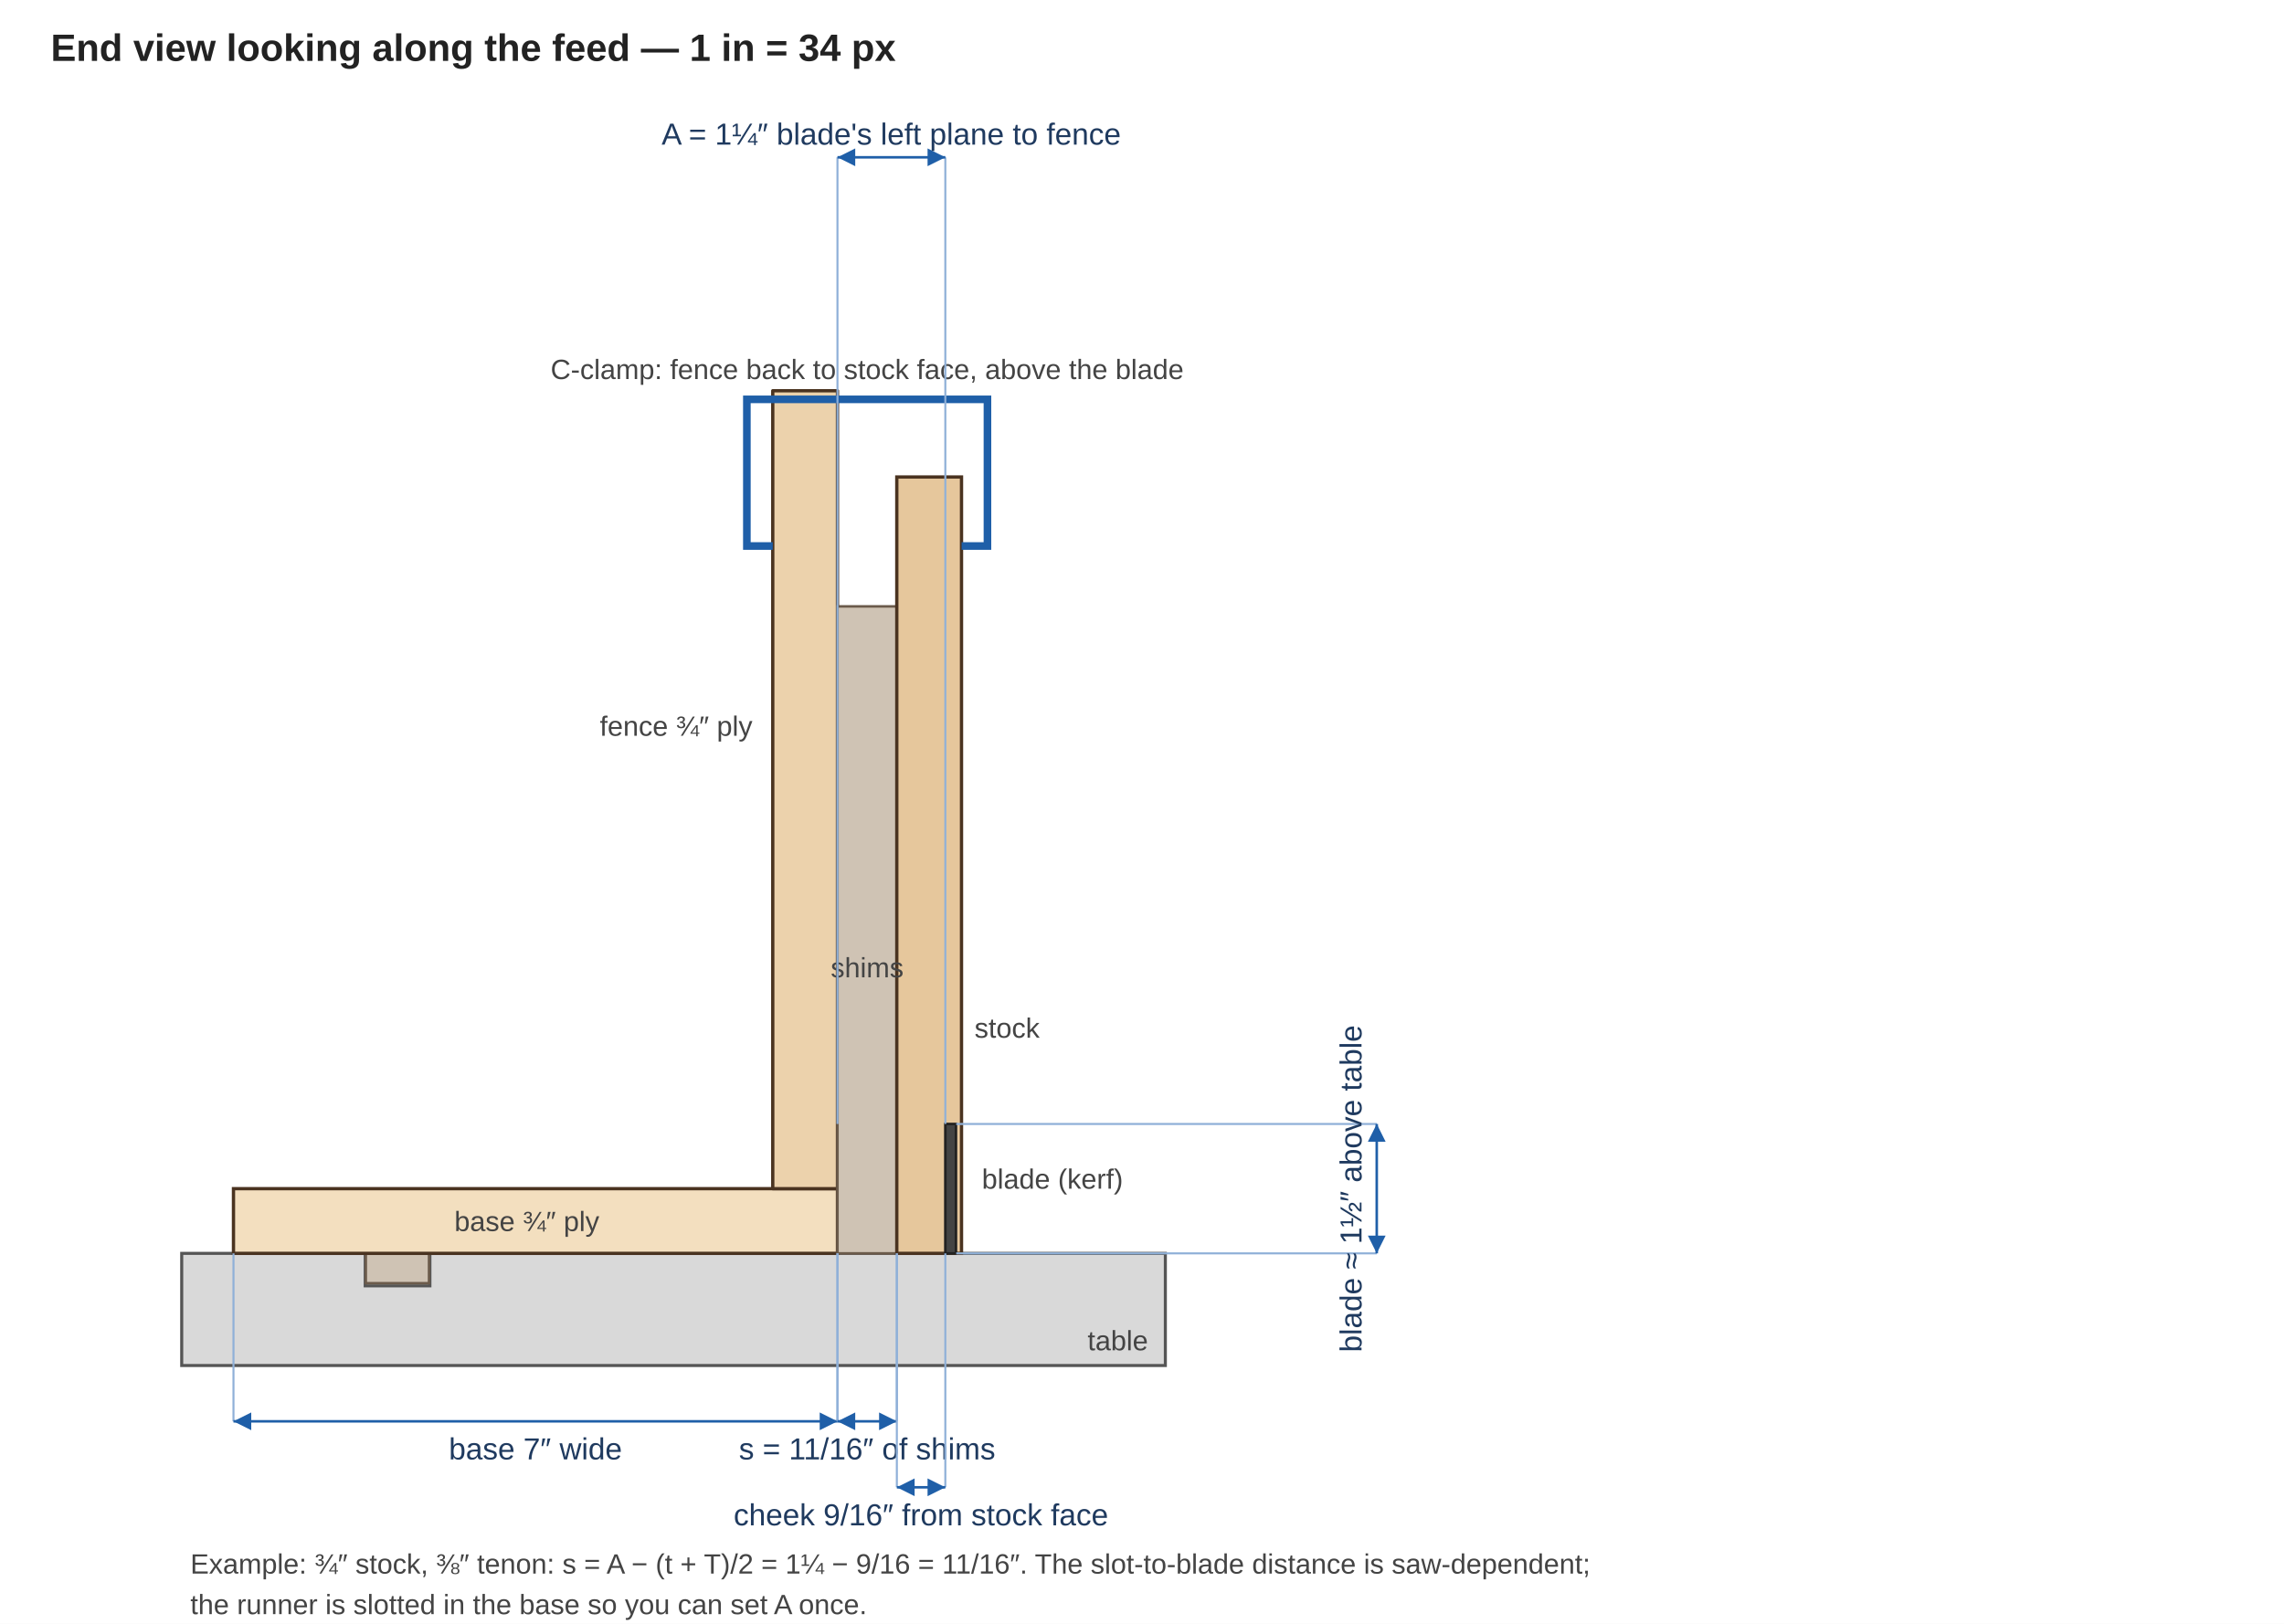
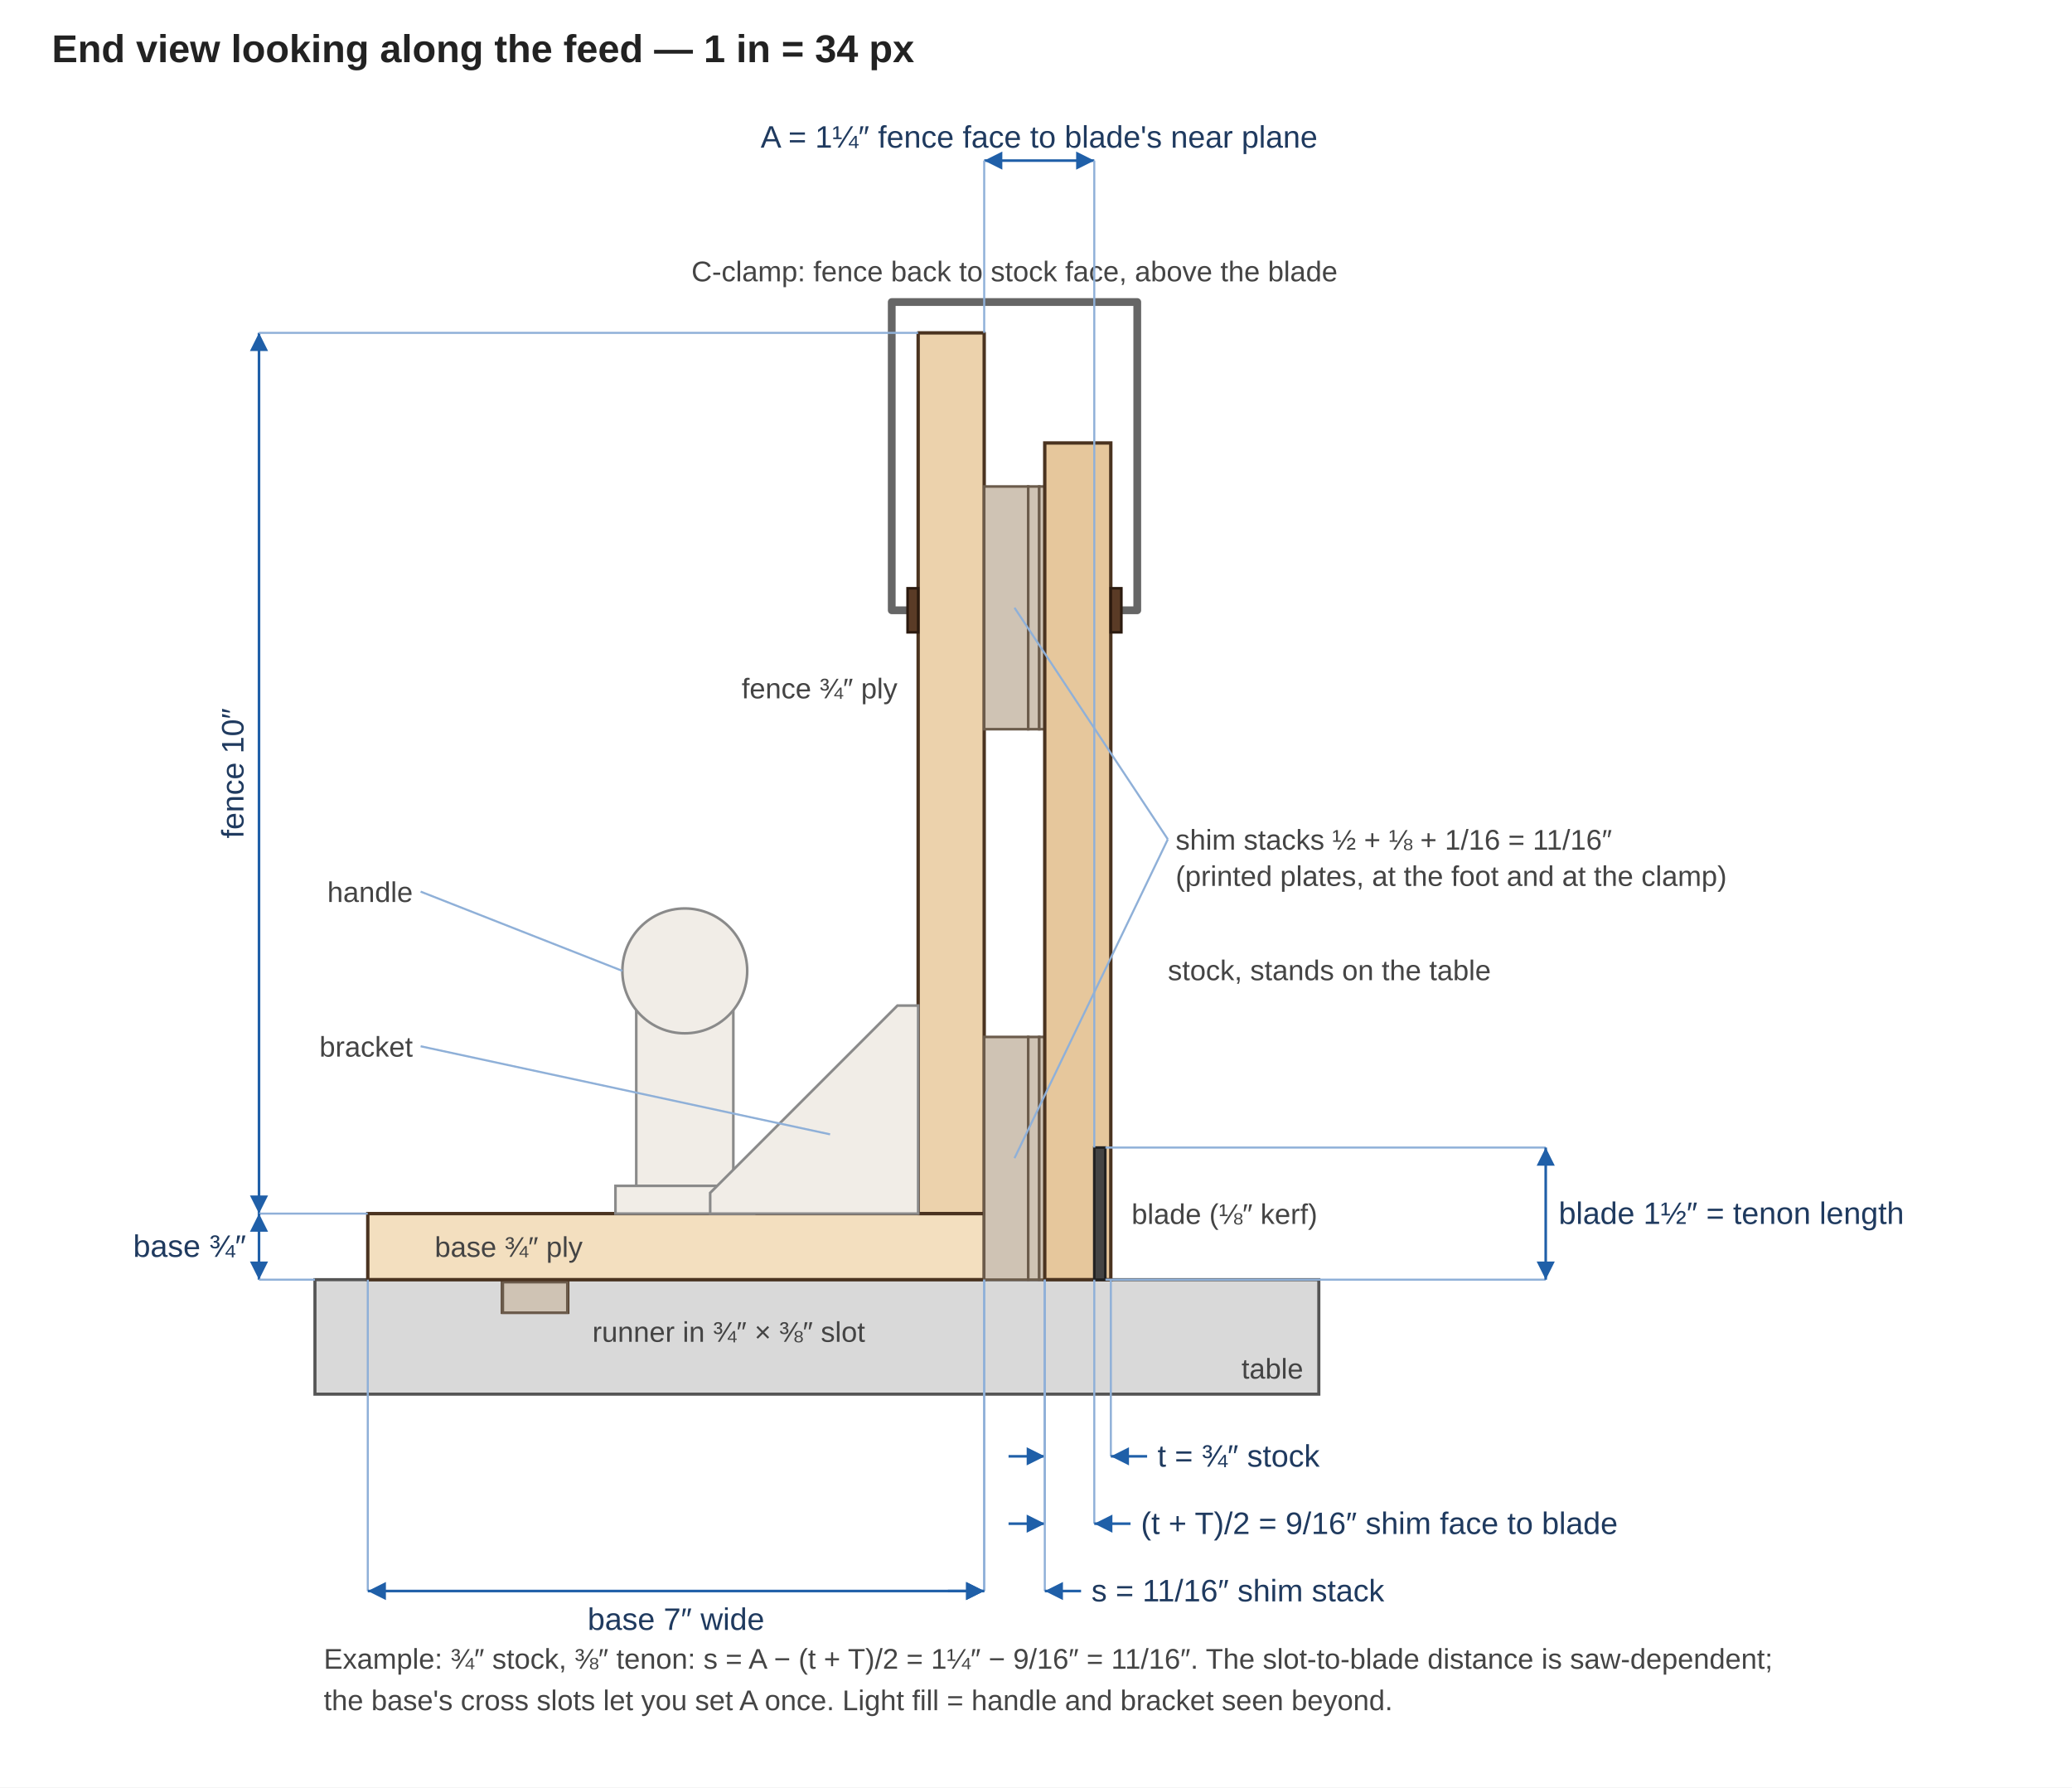
- <svg xmlns="http://www.w3.org/2000/svg" viewBox="0 0 900 640" width="900" height="640" role="img" aria-label="Tenoning jig end view">
+ <svg xmlns="http://www.w3.org/2000/svg" viewBox="0 0 800 690" width="800" height="690" role="img" aria-label="Tenoning jig end view">
  <style>
  .bg{fill:#fff}
  .wood{fill:#ecd2ac;stroke:#4a3320;stroke-width:1.3;stroke-linejoin:round}
  .leg{fill:#dcb988;stroke:#4a3320;stroke-width:1.3}
  .face{fill:#f3dfbf;stroke:#4a3320;stroke-width:1.3}
  .pull{fill:#5a3b26;stroke:#2b1a0f;stroke-width:1}
  .shelf{fill:#e6c79c;stroke:#4a3320;stroke-width:1.3}
  .hid{fill:none;stroke:#7a6a5a;stroke-width:1.1;stroke-dasharray:5 3}
  .spacer{fill:#cfc3b4;stroke:#6b5b4b;stroke-width:1}
  .floor{stroke:#333;stroke-width:1.6}
  .dim{stroke:#1f5fa8;stroke-width:1;fill:none}
  .ext{stroke:#8fb0d8;stroke-width:.8}
  .t{font:12px 'Helvetica Neue',Arial,sans-serif;fill:#1f3a5f}
  .n{font:11px 'Helvetica Neue',Arial,sans-serif;fill:#444}
  .h{font:600 15px 'Helvetica Neue',Arial,sans-serif;fill:#222}
</style>
  <defs>
    <marker id="a" viewBox="0 0 8 8" refX="8" refY="4" markerWidth="7" markerHeight="7" orient="auto-start-reverse">
      <path d="M0,0 L8,4 L0,8 z" fill="#1f5fa8" />
    </marker>
  </defs>
-   <rect class="bg" width="900" height="640" />
+   <style>
+   .tjb{fill:#f1ede7;stroke:#8a8a8a;stroke-width:1}
+   .tjk{fill:#444;stroke:#222;stroke-width:1}
+   .tjs{fill:#fff;stroke:#4a3320;stroke-width:1}
+   .tjw{fill:url(#tjh);stroke:#4a3320;stroke-width:.8}
+   .tjc{fill:none;stroke:#666;stroke-width:3;stroke-linejoin:round}
+   .tjt{fill:#d9d9d9;stroke:#555;stroke-width:1.2}
+ </style>
+   <defs>
+     <pattern id="tjh" width="6" height="6" patternUnits="userSpaceOnUse" patternTransform="rotate(45)">
+       <line x1="0" y1="0" x2="0" y2="6" stroke="#9c7a52" stroke-width="1.1" />
+     </pattern>
+   </defs>
+   <rect class="bg" width="800" height="690" />
  <text class="h" x="20.0" y="24.0" text-anchor="start">End view looking along the feed — 1 in = 34 px</text>
-   <rect x="71.6" y="494.0" width="387.6" height="44.2" fill="#d9d9d9" stroke="#555" stroke-width="1.2" />
-   <text class="n" x="452.4" y="532.2" text-anchor="end">table</text>
-   <rect x="143.9" y="494.0" width="25.5" height="12.8" fill="#fff" stroke="#555" stroke-width="1.2" />
-   <rect class="spacer" x="144.14" y="494.00" width="24.92" height="11.76" />
-   <rect class="face" x="92.00" y="468.50" width="238.00" height="25.50" />
-   <rect class="wood" x="304.50" y="154.00" width="25.50" height="314.50" />
-   <text class="n" x="207.6" y="485.2" text-anchor="middle">base ¾″ ply</text>
-   <text class="n" x="296.5" y="290.0" text-anchor="end">fence ¾″ ply</text>
-   <rect class="spacer" x="330.00" y="239.00" width="23.38" height="255.00" />
-   <rect class="shelf" x="353.38" y="188.00" width="25.50" height="306.00" />
-   <text class="n" x="384.0" y="409.0" text-anchor="start">stock</text>
-   <text class="n" x="341.7" y="385.2" text-anchor="middle">shims</text>
-   <rect x="372.5" y="443.0" width="4.2" height="51.0" fill="#444" stroke="#222" />
-   <text class="n" x="386.9" y="468.5" text-anchor="start">blade (kerf)</text>
-   <path d="M304.5,215.2 L294.3,215.2 L294.3,157.4 L389.1,157.4 L389.1,215.2 L378.9,215.2" fill="none" stroke="#1f5fa8" stroke-width="3" />
-   <text class="n" x="341.7" y="149.4" text-anchor="middle">C-clamp: fence back to stock face, above the blade</text>
-   <line class="ext" x1="330.0" y1="62.0" x2="330.0" y2="443.0" />
-   <line class="ext" x1="372.5" y1="62.0" x2="372.5" y2="443.0" />
-   <line class="dim" x1="330.0" y1="62.0" x2="372.5" y2="62.0" marker-start="url(#a)" marker-end="url(#a)" />
-   <text class="t" x="351.2" y="57.0" text-anchor="middle">A = 1¼″ blade's left plane to fence</text>
-   <line class="ext" x1="92.0" y1="560.2" x2="92.0" y2="494.0" />
-   <line class="ext" x1="330.0" y1="560.2" x2="330.0" y2="494.0" />
-   <line class="dim" x1="92.0" y1="560.2" x2="330.0" y2="560.2" marker-start="url(#a)" marker-end="url(#a)" />
-   <text class="t" x="211.0" y="575.2" text-anchor="middle">base 7″ wide</text>
-   <line class="ext" x1="330.0" y1="560.2" x2="330.0" y2="494.0" />
-   <line class="ext" x1="353.4" y1="560.2" x2="353.4" y2="494.0" />
-   <line class="dim" x1="330.0" y1="560.2" x2="353.4" y2="560.2" marker-start="url(#a)" marker-end="url(#a)" />
-   <text class="t" x="341.7" y="575.2" text-anchor="middle">s = 11/16″ of shims</text>
-   <line class="ext" x1="353.4" y1="586.2" x2="353.4" y2="494.0" />
-   <line class="ext" x1="372.5" y1="586.2" x2="372.5" y2="494.0" />
-   <line class="dim" x1="353.4" y1="586.2" x2="372.5" y2="586.2" marker-start="url(#a)" marker-end="url(#a)" />
-   <text class="t" x="362.9" y="601.2" text-anchor="middle">cheek 9/16″ from stock face</text>
-   <line class="ext" x1="542.5" y1="443.0" x2="376.8" y2="443.0" />
-   <line class="ext" x1="542.5" y1="494.0" x2="376.8" y2="494.0" />
-   <line class="dim" x1="542.5" y1="443.0" x2="542.5" y2="494.0" marker-start="url(#a)" marker-end="url(#a)" />
-   <text class="t" transform="translate(536.5,468.5) rotate(-90)" text-anchor="middle">blade ≈ 1½″ above table</text>
-   <text class="n" x="75.0" y="620.2" text-anchor="start">Example: ¾″ stock, ⅜″ tenon: s = A − (t + T)/2 = 1¼ − 9/16 = 11/16″. The slot-to-blade distance is saw-dependent;</text>
-   <text class="n" x="75.0" y="636.2" text-anchor="start">the runner is slotted in the base so you can set A once.</text>
+   <rect class="tjt" x="121.60" y="494.00" width="387.60" height="44.20" />
+   <rect class="tjs" x="193.85" y="494.00" width="25.50" height="12.75" />
+   <rect class="spacer" x="194.15" y="494.97" width="24.90" height="11.78" />
+   <text class="n" x="503.2" y="532.2" text-anchor="end">table</text>
+   <text class="n" x="228.7" y="518.0" text-anchor="start">runner in ¾″ × ⅜″ slot</text>
+   <rect class="face" x="142.00" y="468.50" width="238.00" height="25.50" />
+   <rect class="wood" x="354.50" y="128.50" width="25.50" height="340.00" />
+   <text class="n" x="196.4" y="485.2" text-anchor="middle">base ¾″ ply</text>
+   <text class="n" x="346.5" y="269.6" text-anchor="end">fence ¾″ ply</text>
+   <rect class="tjb" x="245.66" y="374.80" width="37.48" height="82.99" />
+   <circle class="tjb" cx="264.4" cy="374.8" r="24.1" />
+   <rect class="tjb" x="237.63" y="457.79" width="53.54" height="10.71" />
+   <polygon class="tjb" points="354.5,468.5 274.2,468.5 274.2,460.5 346.5,388.2 354.5,388.2" />
+   <line class="ext" x1="240.3" y1="374.8" x2="162.4" y2="344.2" />
+   <text class="n" x="159.4" y="348.2" text-anchor="end">handle</text>
+   <line class="ext" x1="320.5" y1="437.9" x2="162.4" y2="403.9" />
+   <text class="n" x="159.4" y="407.9" text-anchor="end">bracket</text>
+   <rect class="spacer" x="380.00" y="400.30" width="17.00" height="93.70" />
+   <rect class="spacer" x="397.00" y="400.30" width="4.25" height="93.70" />
+   <rect class="spacer" x="401.25" y="400.30" width="2.12" height="93.70" />
+   <rect class="spacer" x="380.00" y="187.80" width="17.00" height="93.70" />
+   <rect class="spacer" x="397.00" y="187.80" width="4.25" height="93.70" />
+   <rect class="spacer" x="401.25" y="187.80" width="2.12" height="93.70" />
+   <rect class="shelf" x="403.38" y="171.00" width="25.50" height="323.00" />
+   <rect class="tjk" x="422.50" y="443.00" width="4.25" height="51.00" />
+   <text class="n" x="450.9" y="378.4" text-anchor="start">stock, stands on the table</text>
+   <text class="n" x="436.9" y="472.5" text-anchor="start">blade (⅛″ kerf)</text>
+   <line class="ext" x1="391.7" y1="447.1" x2="450.9" y2="324.0" />
+   <text class="n" x="453.9" y="328.0" text-anchor="start" />
+   <line class="ext" x1="391.7" y1="234.6" x2="450.9" y2="324.0" />
+   <text class="n" x="453.9" y="328.0" text-anchor="start" />
+   <text class="n" x="453.9" y="328.0" text-anchor="start">shim stacks ½ + ⅛ + 1/16 = 11/16″</text>
+   <text class="n" x="453.9" y="342.0" text-anchor="start">(printed plates, at the foot and at the clamp)</text>
+   <path class="tjc" d="M354.5,235.6 L344.3,235.6 L344.3,116.6 L439.1,116.6 L439.1,235.6 L428.9,235.6" />
+   <rect class="pull" x="350.42" y="227.10" width="4.08" height="17.00" />
+   <rect class="pull" x="428.88" y="227.10" width="4.08" height="17.00" />
+   <text class="n" x="391.7" y="108.6" text-anchor="middle">C-clamp: fence back to stock face, above the blade</text>
+   <line class="dim" x1="380.0" y1="62.0" x2="422.5" y2="62.0" marker-start="url(#a)" marker-end="url(#a)" />
+   <text class="t" x="401.2" y="57.0" text-anchor="middle">A = 1¼″ fence face to blade's near plane</text>
+   <line class="ext" x1="380.0" y1="62" x2="380.0" y2="128.5" />
+   <line class="ext" x1="422.5" y1="62" x2="422.5" y2="443.0" />
+   <line class="dim" x1="100.0" y1="128.5" x2="100.0" y2="468.5" marker-start="url(#a)" marker-end="url(#a)" />
+   <text class="t" transform="translate(94.0,298.5) rotate(-90)" text-anchor="middle">fence 10″</text>
+   <line class="ext" x1="100" y1="128.5" x2="354.5" y2="128.5" />
+   <line class="ext" x1="100" y1="468.5" x2="142.0" y2="468.5" />
+   <line class="dim" x1="100.0" y1="468.5" x2="100.0" y2="494.0" marker-start="url(#a)" marker-end="url(#a)" />
+   <text class="t" x="95.0" y="485.2" text-anchor="end">base ¾″</text>
+   <line class="ext" x1="100" y1="494.0" x2="121.6" y2="494.0" />
+   <line class="ext" x1="596.8" y1="443.0" x2="426.8" y2="443.0" />
+   <line class="ext" x1="596.8" y1="494.0" x2="426.8" y2="494.0" />
+   <line class="dim" x1="596.8" y1="443.0" x2="596.8" y2="494.0" marker-start="url(#a)" marker-end="url(#a)" />
+   <text class="t" x="601.8" y="472.5" text-anchor="start">blade 1½″ = tenon length</text>
+   <line class="ext" x1="403.4" y1="562.2" x2="403.4" y2="494.0" />
+   <line class="ext" x1="428.9" y1="562.2" x2="428.9" y2="494.0" />
+   <line class="dim" x1="389.4" y1="562.2" x2="403.4" y2="562.2" marker-end="url(#a)" />
+   <line class="dim" x1="442.9" y1="562.2" x2="428.9" y2="562.2" marker-end="url(#a)" />
+   <text class="t" x="446.9" y="566.2" text-anchor="start">t = ¾″ stock</text>
+   <line class="ext" x1="403.4" y1="588.2" x2="403.4" y2="494.0" />
+   <line class="ext" x1="422.5" y1="588.2" x2="422.5" y2="494.0" />
+   <line class="dim" x1="389.4" y1="588.2" x2="403.4" y2="588.2" marker-end="url(#a)" />
+   <line class="dim" x1="436.5" y1="588.2" x2="422.5" y2="588.2" marker-end="url(#a)" />
+   <text class="t" x="440.5" y="592.2" text-anchor="start">(t + T)/2 = 9/16″ shim face to blade</text>
+   <line class="ext" x1="142.0" y1="614.2" x2="142.0" y2="494.0" />
+   <line class="ext" x1="380.0" y1="614.2" x2="380.0" y2="494.0" />
+   <line class="dim" x1="142.0" y1="614.2" x2="380.0" y2="614.2" marker-start="url(#a)" marker-end="url(#a)" />
+   <text class="t" x="261.0" y="629.2" text-anchor="middle">base 7″ wide</text>
+   <line class="ext" x1="380.0" y1="614.2" x2="380.0" y2="494.0" />
+   <line class="ext" x1="403.4" y1="614.2" x2="403.4" y2="494.0" />
+   <line class="dim" x1="366.0" y1="614.2" x2="380.0" y2="614.2" marker-end="url(#a)" />
+   <line class="dim" x1="417.4" y1="614.2" x2="403.4" y2="614.2" marker-end="url(#a)" />
+   <text class="t" x="421.4" y="618.2" text-anchor="start">s = 11/16″ shim stack</text>
+   <text class="n" x="125.0" y="644.2" text-anchor="start">Example: ¾″ stock, ⅜″ tenon: s = A − (t + T)/2 = 1¼″ − 9/16″ = 11/16″. The slot-to-blade distance is saw-dependent;</text>
+   <text class="n" x="125.0" y="660.2" text-anchor="start">the base's cross slots let you set A once. Light fill = handle and bracket seen beyond.</text>
</svg>
